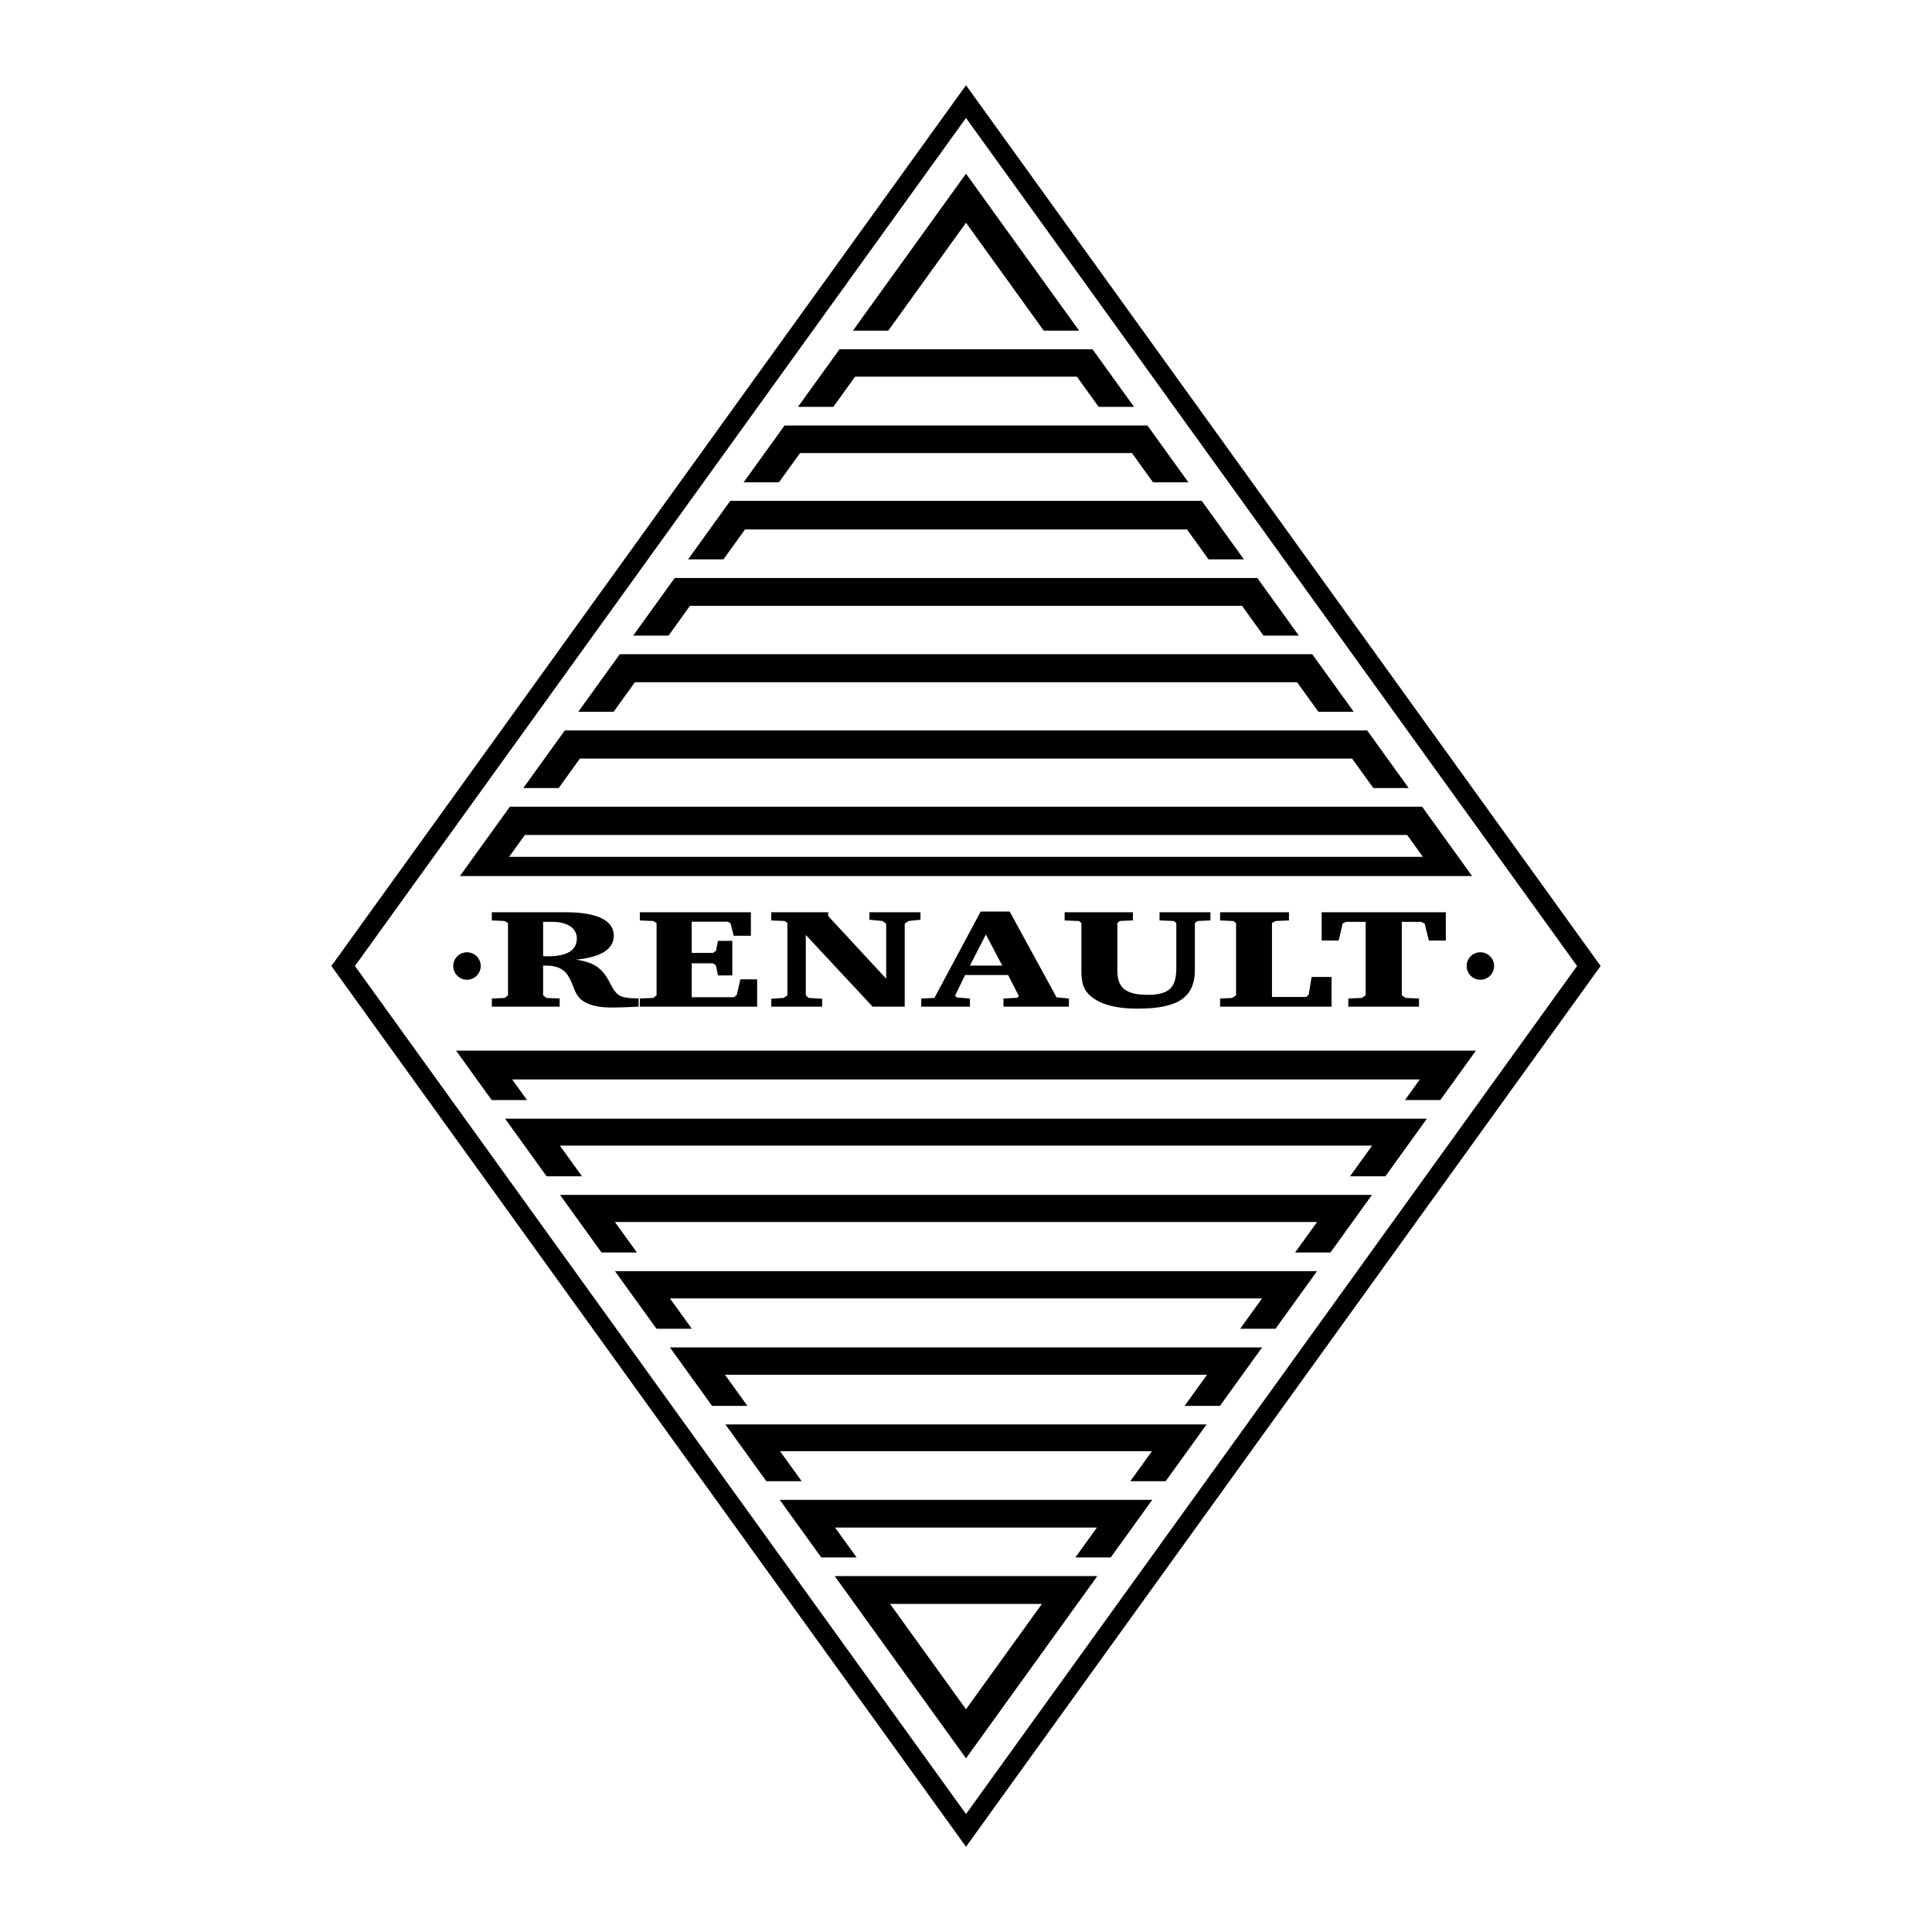
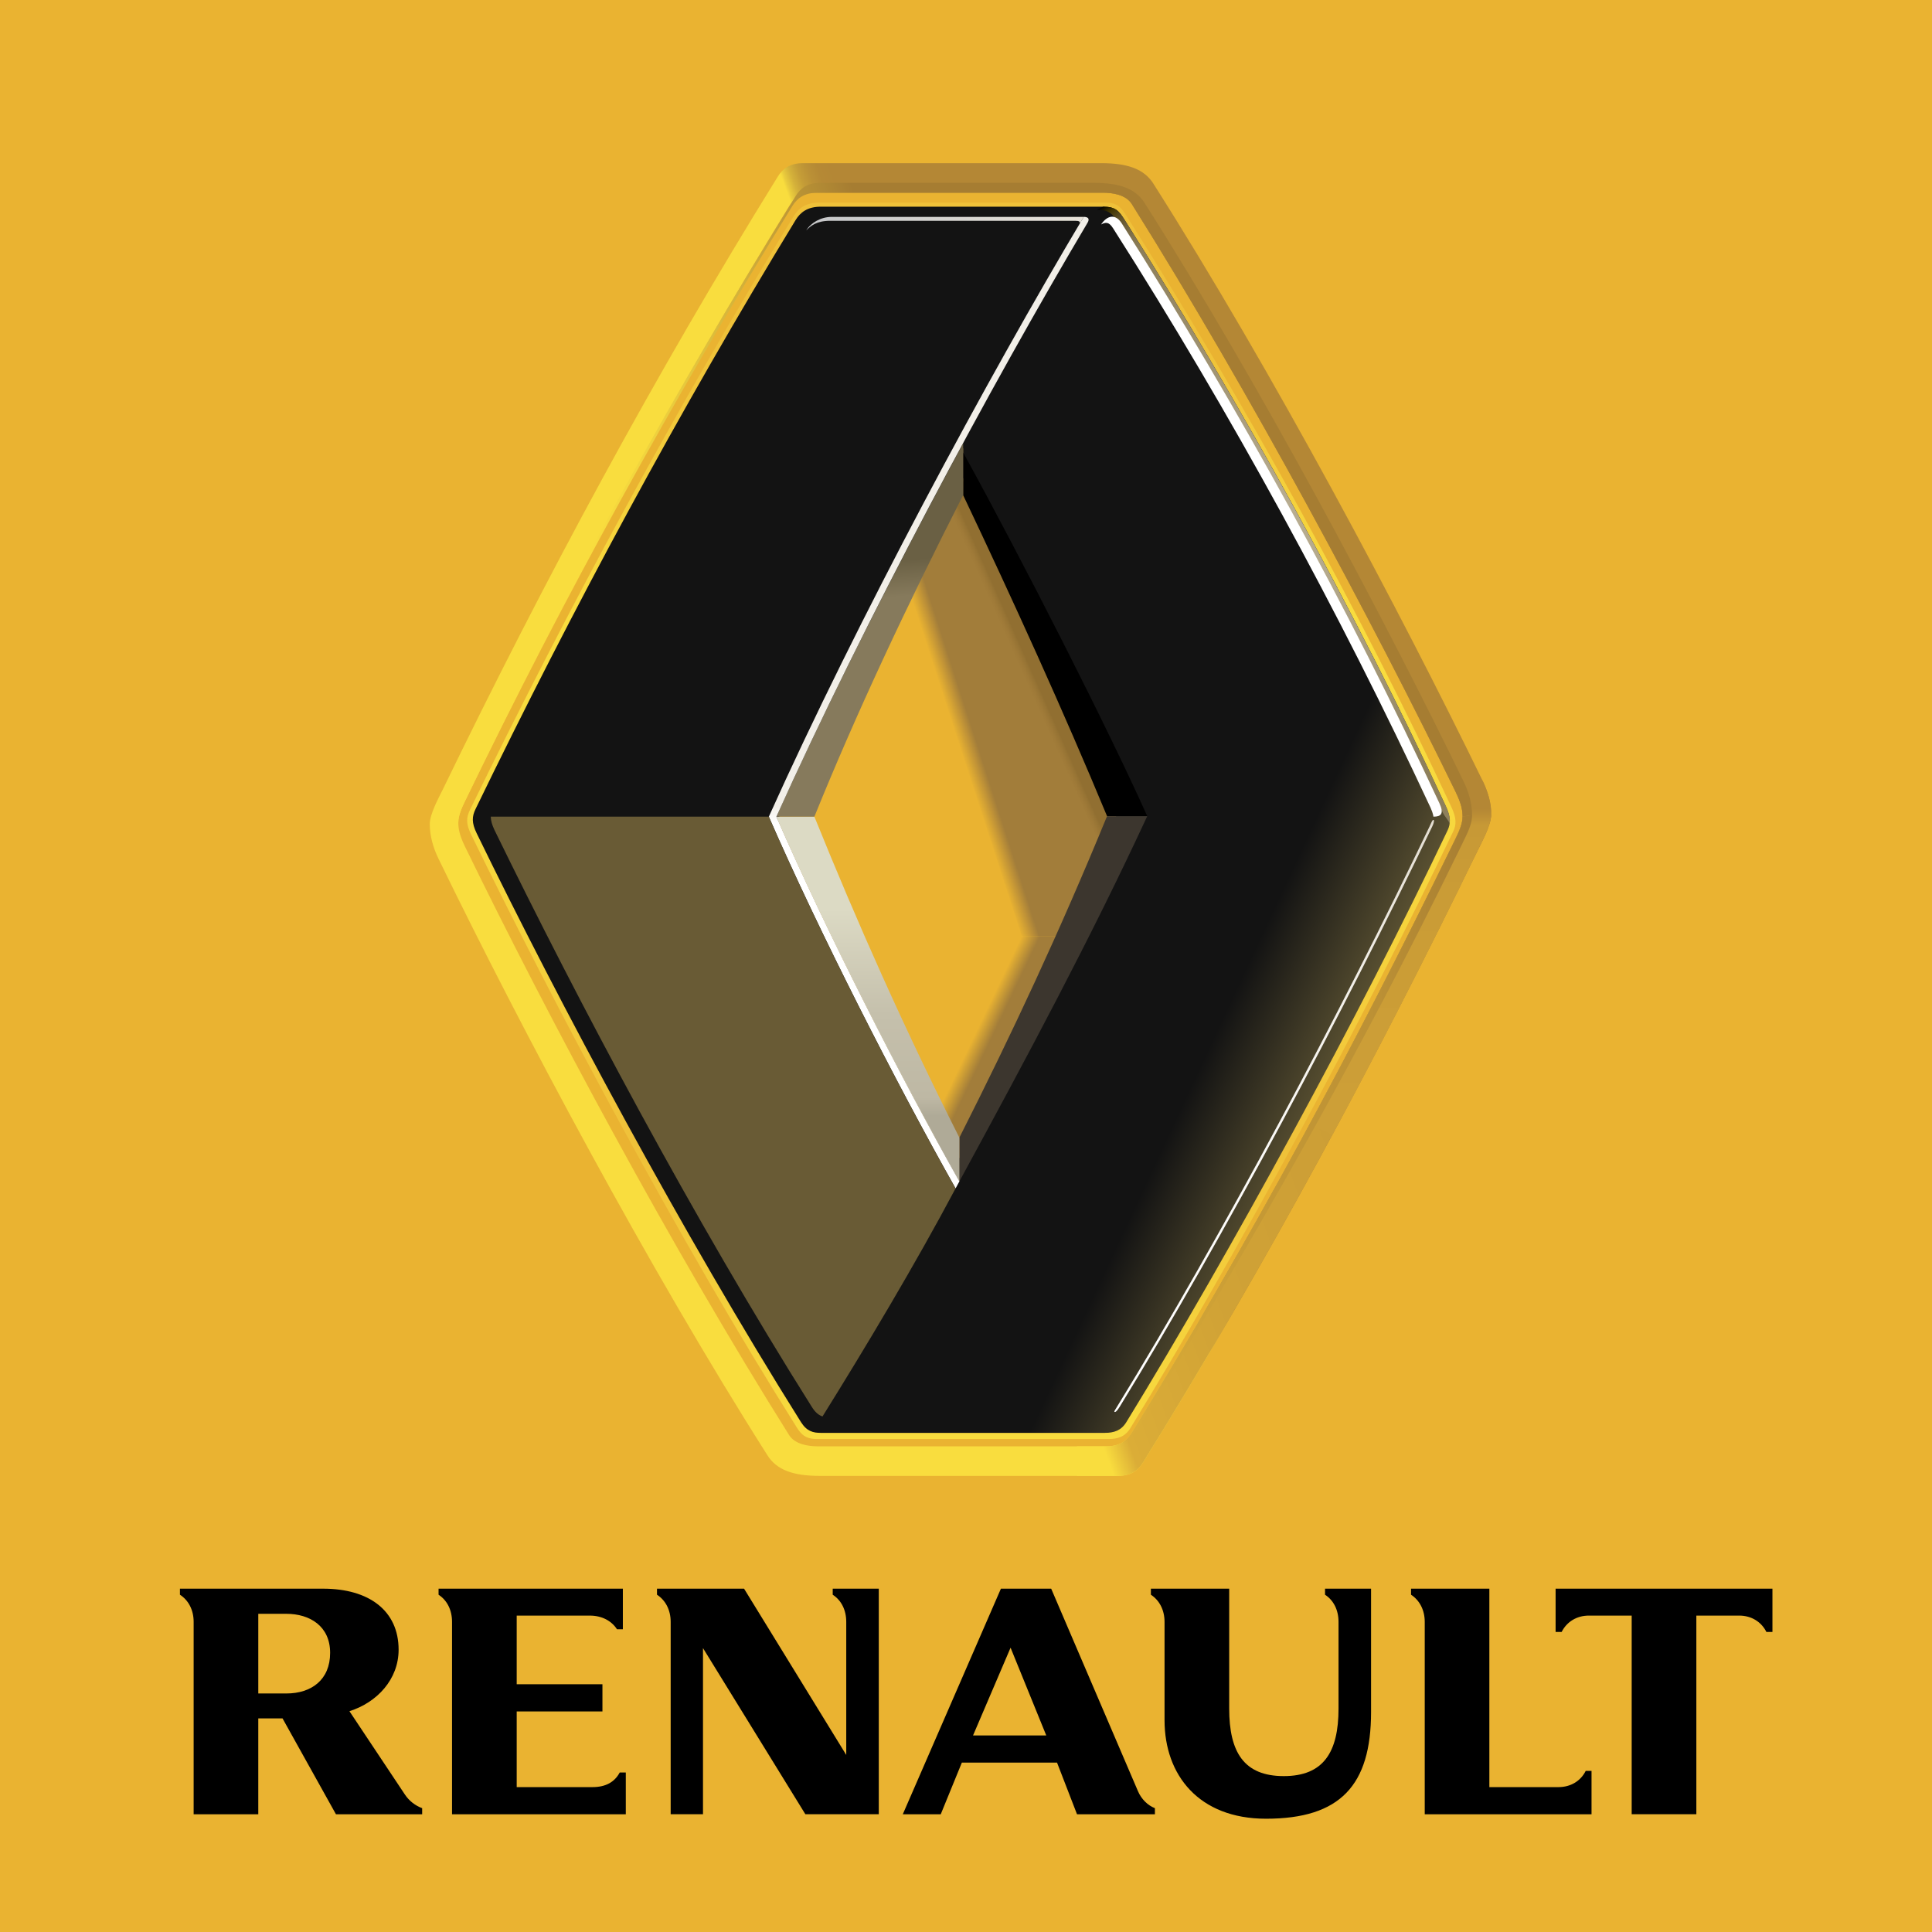
- <svg xmlns="http://www.w3.org/2000/svg" width="2500" height="2500" viewBox="0 0 192.756 192.756">
-   <path fill-rule="evenodd" clip-rule="evenodd" fill="#fff" d="M0 0h192.756v192.756H0V0z" />
-   <path d="M157.344 96.378l-60.966-84.61-60.966 84.61 60.966 84.61 60.966-84.61zm2.351 0l-63.317 87.874-63.317-87.874L96.378 8.504l63.317 87.874z" />
-   <path d="M88.806 160.025l7.572 10.508 7.571-10.508H88.806zm-5.491-7.621l2.15 2.982h-3.527l-4.141-5.746h37.162l-4.141 5.746h-3.527l2.15-2.982H83.315zm-5.491-7.621l2.161 2.998h-3.527l-4.084-5.668h48.009l-4.084 5.668h-3.527l2.16-2.998H77.824zm-5.491-7.621l2.235 3.102h-3.527l-4.204-5.834h59.083l-4.205 5.834h-3.527l2.234-3.102H72.333zm-5.492-7.621l2.182 3.029h-3.527l-4.141-5.748H131.4l-4.141 5.748h-3.527l2.182-3.029H66.841zm-5.491-7.621l2.193 3.043h-3.528l-4.14-5.746h81.006l-4.141 5.746h-3.527l2.193-3.043H61.35zm-5.491-7.621l2.203 3.059h-3.528l-4.14-5.746h91.967l-4.141 5.746h-3.527l2.203-3.059H55.859zm-4.759-6.604l1.482 2.057h-3.528l-3.551-4.93h101.749l-3.551 4.93h-3.527l1.482-2.057H51.1zm53.035-74.707l-7.757-10.764-7.756 10.764h-3.527L95.217 18.94l1.161-1.611 1.161 1.611 10.123 14.048h-3.527zm5.48 7.606l-2.17-3.012H85.311l-2.17 3.012h-3.527l4.141-5.747h25.248l4.141 5.747h-3.529zm5.424 7.527l-2.104-2.918H79.82l-2.103 2.918H74.19l4.084-5.667h36.208l4.084 5.667h-3.527zm5.537 7.685l-2.148-2.982H74.329l-2.149 2.982h-3.527l4.205-5.835h47.041l4.205 5.835h-3.528zm5.481 7.607l-2.139-2.968h-55.08L66.7 63.413h-3.527l4.141-5.747h58.13l4.141 5.747h-3.528zm5.48 7.605l-2.127-2.953H63.346l-2.127 2.953h-3.527l4.141-5.746h69.091l4.141 5.746h-3.528zm5.481 7.606l-2.117-2.938H57.855l-2.117 2.938h-3.527l4.14-5.746h80.053l4.141 5.746h-3.527zm4.943 6.862l-1.568-2.179H52.364l-1.57 2.179h91.167zm-.076-5.002l4.984 6.917H45.887l4.984-6.917h91.014zm-32.406 76.764L97.54 173.816l-1.161 1.611-1.161-1.611-11.939-16.568h26.2z" />
-   <path d="M46.59 95.007c.755 0 1.371.616 1.371 1.371s-.616 1.372-1.371 1.372a1.375 1.375 0 0 1-1.371-1.372c0-.755.616-1.371 1.371-1.371zM147.697 95.007c.756 0 1.371.616 1.371 1.371s-.615 1.372-1.371 1.372-1.371-.617-1.371-1.372c0-.755.615-1.371 1.371-1.371zM49.07 91.018v.814l1.29.056.322.21v7.199l-.322.268-1.29.057v.812h6.768v-.812l-1.329-.057-.322-.268v-2.961h.201c1.35 0 2.015.408 2.498 1.375.383.787.504 1.572 1.168 2.078.625.477 1.612.732 2.921.732.746 0 1.652-.029 2.74-.088v-.828h-.242c-1.43 0-1.894-.252-2.356-1.051-.464-.814-.746-1.602-1.692-2.19-.483-.309-1.148-.505-1.974-.618 2.518-.238 3.787-1.052 3.787-2.399 0-1.501-1.631-2.33-4.774-2.33H49.07v.001zm5.117.954h.927c1.511 0 2.437.646 2.437 1.656 0 1.179-.966 1.782-2.9 1.782-.161 0-.302-.014-.463-.014v-3.424h-.001zM63.836 100.434H75.54v-2.723h-1.672l-.363 1.559-.282.224h-4.21v-3.383h2.115l.302.198.201 1.009h1.431v-3.451h-1.431l-.201 1.009-.302.197h-2.115v-3.115h3.585l.282.154.323 1.249h1.712v-2.343H63.836v.814l1.35.056.321.21v7.199l-.321.267-1.35.057v.813zM76.95 100.434h5.076v-.786l-1.35-.084-.282-.267v-6.02l6.668 7.157h3.203v-8.28l.382-.266 1.189-.127v-.743H86.74v.743l1.309.127.363.266v5.487l-5.782-6.245v-.378h-5.68v.814l1.349.056.262.21v7.199l-.383.267-1.228.084v.786zM97.84 90.947l-4.614 8.617-1.312.057v.812h4.858v-.812l-1.289-.1-.202-.168 1.007-2.076h4.291l1.068 2.09-.16.184-1.371.07v.812h6.527v-.812l-1.229-.113-4.674-8.561h-2.9zm.523 2.288l1.631 3.101h-3.223l1.592-3.101zM106.219 91.018v.814l1.432.056.24.21v4.505c0 1.037.021 1.852.705 2.568.947.982 2.578 1.461 4.916 1.461 4.068 0 5.701-1.152 5.701-3.889v-4.646l.262-.21 1.289-.056v-.814h-5.076v.814l1.43.056.242.21v4.462c0 1.854-.584 2.695-2.84 2.695-2.258 0-3.043-.744-3.043-2.428v-4.73l.242-.21 1.309-.056v-.814h-6.809v.002zM121.73 100.434h11.12v-2.961h-1.995l-.281 1.754-.242.24h-3.426v-7.369l.344-.21 1.35-.056v-.814h-6.87v.814l1.329.056.263.21v7.199l-.383.267-1.209.057v.813zM131.863 91.018v2.82h1.692l.402-1.698.342-.168h1.955v7.325l-.383.267-1.35.057v.813h7.051v-.813l-1.33-.057-.383-.267v-7.325h1.914l.362.168.424 1.698h1.691v-2.82h-12.387z" fill-rule="evenodd" clip-rule="evenodd" />
+ <svg xmlns="http://www.w3.org/2000/svg" height="2500" viewBox="0 0 283.465 283.465" width="2500">
+   <linearGradient id="a" gradientTransform="matrix(1 0 0 -1 1045.93 1403.64)" gradientUnits="userSpaceOnUse" x1="-974.556" x2="-835.456" y1="1258.087" y2="1308.715">
+     <stop offset=".551" stop-color="#f9dd3e" />
+     <stop offset=".554" stop-color="#eacc3d" />
+     <stop offset=".561" stop-color="#d4b13a" />
+     <stop offset=".569" stop-color="#c59d37" />
+     <stop offset=".578" stop-color="#bb9136" />
+     <stop offset=".588" stop-color="#b58935" />
+     <stop offset=".601" stop-color="#b48735" />
+   </linearGradient>
+   <linearGradient id="b" gradientTransform="matrix(1 0 0 -1 1045.93 1403.64)" gradientUnits="userSpaceOnUse" x1="-903.304" x2="-893.458" y1="1251.022" y2="1246.325">
+     <stop offset="0" stop-color="#eab331" />
+     <stop offset=".066" stop-color="#d4a334" />
+     <stop offset=".198" stop-color="#aa8339" />
+     <stop offset=".225" stop-color="#a27d3a" />
+   </linearGradient>
+   <linearGradient id="c" gradientTransform="matrix(1 0 0 -1 1045.93 1403.64)" gradientUnits="userSpaceOnUse" x1="-907.687" x2="-883.1" y1="1301.902" y2="1309.844">
+     <stop offset="0" stop-color="#eab331" />
+     <stop offset=".023" stop-color="#dba833" />
+     <stop offset=".063" stop-color="#bf9237" />
+     <stop offset=".101" stop-color="#a27d3a" />
+   </linearGradient>
+   <linearGradient id="d" gradientTransform="matrix(1 0 0 -1 1045.93 1403.64)" gradientUnits="userSpaceOnUse" x1="-904.882" x2="-904.882" y1="1376.089" y2="1190.689">
+     <stop offset=".118" stop-color="#efc139" />
+     <stop offset=".343" stop-color="#f9dd3e" />
+     <stop offset=".477" stop-color="#f8da3e" />
+     <stop offset=".612" stop-color="#f5d13c" />
+     <stop offset=".745" stop-color="#f0c23a" />
+     <stop offset=".758" stop-color="#efc139" />
+     <stop offset="1" stop-color="#f9dd3e" />
+   </linearGradient>
+   <linearGradient id="e" gradientTransform="matrix(1 0 0 -1 1045.93 1403.64)" gradientUnits="userSpaceOnUse" x1="-896.895" x2="-891.247" y1="1306.988" y2="1309.503">
+     <stop offset="0" stop-color="#a27d3a" />
+     <stop offset=".085" stop-color="#9f7a38" />
+     <stop offset=".181" stop-color="#977434" />
+     <stop offset=".23" stop-color="#916f31" />
+   </linearGradient>
+   <linearGradient id="f" gradientTransform="matrix(1 0 0 -1 1045.93 1403.64)" gradientUnits="userSpaceOnUse" x1="-964.009" x2="-845.663" y1="1310.993" y2="1255.807">
+     <stop offset=".86" stop-color="#131313" />
+     <stop offset="1" stop-color="#595031" />
+   </linearGradient>
+   <linearGradient id="g" gradientTransform="matrix(1 0 0 -1 1045.93 1403.64)" gradientUnits="userSpaceOnUse" x1="-887.771" x2="-828.416" y1="1370.909" y2="1286.14">
+     <stop offset="0" />
+     <stop offset=".012" stop-color="#413500" />
+     <stop offset=".028" stop-color="#5f512a" />
+     <stop offset=".045" stop-color="#736540" />
+     <stop offset=".061" stop-color="#82744f" />
+     <stop offset=".078" stop-color="#8b7d59" />
+     <stop offset=".096" stop-color="#8e805c" />
+     <stop offset=".5" stop-color="#b8ad91" />
+     <stop offset=".607" stop-color="#b4a98c" />
+     <stop offset=".721" stop-color="#a99d7e" />
+     <stop offset=".837" stop-color="#988b69" />
+     <stop offset=".893" stop-color="#8e805c" />
+     <stop offset=".961" stop-color="#8e805c" />
+   </linearGradient>
+   <linearGradient id="h" gradientTransform="matrix(1 0 0 -1 1045.93 1403.64)" gradientUnits="userSpaceOnUse" x1="-918.594" x2="-918.594" y1="1283.818" y2="1230.304">
+     <stop offset=".253" stop-color="#dcdac4" />
+     <stop offset=".54" stop-color="#c5c0ac" />
+     <stop offset=".77" stop-color="#beb8a4" />
+     <stop offset=".82" stop-color="#afaa97" />
+   </linearGradient>
+   <linearGradient id="i" gradientTransform="matrix(1 0 0 -1 1045.93 1403.64)" gradientUnits="userSpaceOnUse" x1="-916.001" x2="-920.592" y1="1284.73" y2="1337.202">
+     <stop offset=".59" stop-color="#867a5c" />
+     <stop offset=".691" stop-color="#6a6044" />
+   </linearGradient>
+   <linearGradient id="j" gradientTransform="matrix(1 0 0 -1 1045.93 1403.64)" gradientUnits="userSpaceOnUse" x1="-909.669" x2="-909.669" y1="1229.274" y2="1371.82">
+     <stop offset=".376" stop-color="#fff" />
+     <stop offset=".393" stop-color="#f2efe8" />
+   </linearGradient>
+   <linearGradient id="o" gradientTransform="matrix(1 0 0 -1 1045.93 1403.64)" gradientUnits="userSpaceOnUse" x1="-927.639" x2="-886.926" y1="1370.83" y2="1370.83">
+     <stop offset="0" stop-color="#c6c7c9" />
+     <stop offset=".439" stop-color="#d3d2cf" />
+     <stop offset="1" stop-color="#e9e4da" />
+   </linearGradient>
+   <linearGradient id="p" gradientTransform="matrix(1 0 0 -1 1045.93 1403.64)" gradientUnits="userSpaceOnUse" x1="-893.632" x2="-824.351" y1="1227.296" y2="1252.512">
+     <stop offset="0" stop-color="#fff" />
+     <stop offset=".472" stop-color="#fbfaf7" />
+     <stop offset=".76" stop-color="#f1eee7" />
+     <stop offset=".998" stop-color="#e4ded2" />
+     <stop offset="1" stop-color="#e4ded1" />
+   </linearGradient>
+   <linearGradient id="q" gradientTransform="matrix(1 0 0 -1 1045.93 1403.64)" gradientUnits="userSpaceOnUse" x1="-896.706" x2="-818.129" y1="1220.704" y2="1249.304">
+     <stop offset=".022" stop-color="#f9dd3e" />
+     <stop offset=".067" stop-color="#dbad37" />
+     <stop offset=".309" stop-color="#d0a236" />
+     <stop offset=".978" stop-color="#c79936" />
+     <stop offset="1" stop-color="#b48735" />
+   </linearGradient>
+   <linearGradient id="r" gradientTransform="matrix(1 0 0 -1 1045.93 1403.64)" gradientUnits="userSpaceOnUse" x1="-840.451" x2="-840.451" y1="1239.027" y2="1287.147">
+     <stop offset="0" stop-color="#cd9f37" />
+     <stop offset=".698" stop-color="#ca9c36" />
+     <stop offset=".904" stop-color="#c79936" />
+     <stop offset=".955" stop-color="#b48735" />
+   </linearGradient>
+   <linearGradient id="s" gradientTransform="matrix(1 0 0 -1 1045.93 1403.64)" gradientUnits="userSpaceOnUse" x1="-881.374" x2="-829.943" y1="1237.975" y2="1237.975">
+     <stop offset="0" stop-color="#dbad37" />
+     <stop offset=".041" stop-color="#dbad37" />
+     <stop offset=".045" stop-color="#dbad37" />
+     <stop offset=".397" stop-color="#c59935" />
+     <stop offset=".736" stop-color="#bb9035" />
+     <stop offset="1" stop-color="#a67d32" />
+   </linearGradient>
+   <linearGradient id="t" gradientTransform="matrix(1 0 0 -1 1045.93 1403.64)" gradientUnits="userSpaceOnUse" x1="-984.324" x2="-844.454" y1="1301.977" y2="1339.455">
+     <stop offset=".197" stop-color="#f9dd3e" />
+     <stop offset=".27" stop-color="#f3d73e" />
+     <stop offset=".343" stop-color="#e6c83d" />
+     <stop offset=".416" stop-color="#d4b33a" />
+     <stop offset=".488" stop-color="#be9936" />
+     <stop offset=".556" stop-color="#a67d32" />
+   </linearGradient>
+   <path d="M0 0h283.465v283.465H0z" fill="#eab331" />
+   <path d="M217.52 114.528c-12.158-24.984-30.799-60.046-48.301-87.593-1.344-2.113-3.713-2.998-7.67-2.998h-43.712c-1.991 0-3.024.858-3.718 1.973-18.084 29.178-34.188 59.066-49.167 89.953-.53 1.088-1.896 3.545-1.896 5.045 0 1.744.517 3.512 1.265 5.051 12.146 24.979 30.792 60.042 48.298 87.591 1.341 2.109 3.72 2.994 7.673 2.994H164c1.992 0 3.027-.854 3.715-1.979 18.092-29.172 34.188-59.061 49.168-89.949.529-1.088 1.828-3.55 1.896-5.049.078-1.671-.515-3.509-1.259-5.039zm-3.954 8.512c-14.611 30.11-29.955 58.676-47.51 87.19-.693 1.121-1.722 1.976-3.715 1.976h-42.368c-1.348 0-3.328-.279-4.197-1.652-17.34-27.635-35.441-61.438-47.582-86.406-.75-1.544-.951-2.526-.951-3.479 0-1.023.499-2.137 1.029-3.227 14.599-30.109 29.949-58.675 47.504-87.193.687-1.121 1.725-1.971 3.72-1.971h42.37c1.344 0 3.322.277 4.189 1.656 17.344 27.629 35.438 61.424 47.586 86.4.75 1.543.951 2.523.951 3.467.002 1.035-.496 2.15-1.026 3.239z" fill="url(#a)" />
+   <path d="M149.92 137.342l-13.573 28.474 5.928 11.166 19.729-39.648h-12.086z" fill="url(#b)" />
+   <path d="M140.32 57.799l-10.381 18.23 19.979 61.305h12.086l9.025-18.149z" fill="url(#c)" />
+   <path d="M212.963 118.437c-13.42-28.8-30.355-59.427-47.66-86.718-.869-1.383-1.367-1.99-3.197-1.99h-41.901c-2.011 0-3.066.859-3.759 1.99-17.223 28.146-33.05 57.443-47.498 87.117-.537 1.101-.595 2.033.163 3.582 12.284 25.18 30.325 59.288 47.856 87.118.871 1.391 1.82 1.6 2.959 1.6h42.721c1.371 0 2.439-.358 3.201-1.6 15.451-25.127 34.307-60.16 47.355-87.514.508-1.05.494-2.007-.24-3.585zm-1.18 3.565c-12.795 27.091-31.576 61.775-46.721 86.661-.746 1.221-1.795 1.567-3.129 1.567h-41.322c-1.115 0-2.039-.2-2.901-1.567-17.176-27.562-35.144-61.335-47.184-86.267-.742-1.535-.686-2.458-.159-3.547 14.159-29.383 29.678-58.384 46.559-86.256.676-1.117 1.714-1.969 3.685-1.969h41.082c1.785 0 2.279.604 3.141 1.969 16.953 27.026 33.561 57.344 46.717 85.865.719 1.559.724 2.505.232 3.544z" fill="url(#d)" />
+   <path d="M161.236 123.586l-22.685-50.478.458-6.725c8.754 15.905 21.368 40.726 28.579 56.742z" fill="url(#e)" />
+   <path d="M212.143 118.299c-13.27-28.562-30.014-58.936-47.117-86.003-.862-1.373-1.358-1.972-3.157-1.972H120.44c-1.985 0-3.029.848-3.713 1.972-17.024 27.919-32.676 56.97-46.953 86.403-.53 1.094-.59 2.012.159 3.551 12.147 24.979 30.259 58.798 47.586 86.4.868 1.375 1.801 1.58 2.921 1.58h41.662c1.359 0 2.414-.348 3.16-1.58 15.281-24.922 34.215-59.67 47.119-86.794.496-1.047.484-1.997-.238-3.557zm-70.909 52.478c-.154-.309-.307-.627-.472-.94v3.515c-8.7-15.474-19.367-36.348-26.644-53.072 7.734-17.22 17.554-36.636 27.196-54.526v4.495c.083-.155.158-.312.238-.47 6.715 14.096 16.682 35.84 22.288 49.789-5.703 13.399-16.199 38.31-22.606 51.209z" fill="url(#f)" />
+   <path d="M160.947 30.779c1.809 0 2.293.602 3.164 1.975 17.105 27.064 34.303 57.895 47.574 86.461.299.645.93 1.18.998 1.668.112-.72-.041-1.507-.541-2.584-13.271-28.562-30.015-58.936-47.117-86.003-.863-1.373-1.359-1.972-3.158-1.972z" fill="url(#g)" />
+   <path d="M162.428 119.748c-6.449-15.543-13.705-31.479-21.114-47.101v-6.264c8.75 15.905 21.368 40.726 27.01 53.364z" />
+   <path d="M162.428 119.748h5.896c-8.309 17.927-17.518 35.12-27.564 53.589v-6.424c7.861-15.545 14.734-30.28 21.668-47.165z" fill="#3c362e" />
+   <path d="M113.912 119.822h5.575c6.214 15.381 13.143 30.996 21.273 47.091v6.424c-8.764-15.541-19.52-36.704-26.848-53.515z" fill="url(#h)" />
+   <path d="M113.912 119.822c7.788-17.303 17.695-36.81 27.402-54.783v7.608c-8.285 16.257-15.693 32.028-21.827 47.175z" fill="url(#i)" />
+   <path d="M159.561 32.691c-14.119 23.769-32.748 58.475-45.648 87.131 7.329 16.811 18.084 37.974 26.849 53.515l-.558 1.029c-8.762-15.535-20.08-37.733-27.402-54.544 13.06-29.021 32.019-64.216 46.204-88.002.617 0 .924.253.555.871z" fill="url(#j)" />
+   <g />
+   <path d="M112.8 119.822c7.323 16.811 18.641 39.009 27.402 54.544-5.893 11.104-13.306 23.485-19.522 33.457-.59-.201-1.073-.604-1.588-1.431-17.421-27.66-34.292-59.496-46.531-84.589-.383-.793-.541-1.404-.557-1.981z" fill="#695b35" />
+   <g />
+   <g />
+   <g />
+   <path d="M121.796 32.395h35.937c.633 0 .717.12.717.377l.555-.951h-36.969c-1.595 0-3.055.856-3.744 1.979.638-.654 1.516-1.405 3.504-1.405z" fill="url(#o)" />
+   <path d="M210.311 119.822c1.117 0 1.605-.418.875-1.98-13.373-28.707-29.371-57.872-46.604-85.07-.871-1.377-2.074-1.267-3.029.162.639-.322 1.117-.451 1.754.551 17.289 27.115 33.232 56.369 46.607 85.07.383.871.397 1.267.397 1.267z" fill="#fff" />
+   <path d="M210.15 121.246c-13.025 27.238-30.48 60.099-45.861 85.146-.414.685-.662.847-.771.752-.07-.061.031-.188.377-.752 15.379-25.049 32.83-57.908 45.859-85.146.23-.482.396-.972.557-.953.171.025.056.504-.161.953z" fill="url(#p)" />
+   <path d="M158 216.544h6c1.992 0 3.027-.854 3.715-1.979 18.092-29.172 34.188-59.061 49.168-89.949.529-1.088 1.896-3.55 1.896-5.049l-4.186.234c0 1.035-.498 2.15-1.027 3.239-14.611 30.111-29.955 58.676-47.51 87.191-.693 1.121-1.722 1.975-3.715 1.975H158z" fill="url(#q)" />
+   <path d="M217.52 114.528l-3.877 1.806c.75 1.543.951 2.523.951 3.467 0 1.035-.498 2.15-1.027 3.239-6.916 14.249-13.996 28.151-21.395 41.875l3.322 1.567c7.42-13.766 14.52-27.711 21.389-41.867.529-1.088 1.896-3.55 1.896-5.049.078-1.67-.515-3.508-1.259-5.038z" fill="url(#r)" />
+   <path d="M166.826 209.755c17.236-28.01 32.961-55.657 47.334-85.175.268-.546.533-1.086.789-1.617.535-1.095 1.051-2.293 1.037-3.373l-1.393.211c0 1.035-.498 2.15-1.027 3.239-.26.534-.523 1.071-.793 1.62-14.369 29.515-29.48 57.564-46.717 85.57-.689 1.142-1.5 1.513-1.5 1.513s1.182-.432 2.27-1.988z" fill="url(#s)" />
+   <path d="M215.986 119.59c0-1.678-.496-3.406-1.227-4.898-11.777-24.228-29.863-58.24-46.852-84.958-1.297-2.044-3.598-2.907-7.436-2.907h-40.117c-1.933 0-2.931.833-3.604 1.914-17.545 28.306-33.62 57.293-48.15 87.252-.51 1.055-1.842 3.443-1.842 4.896l.485-.221c0-1.023.499-2.137 1.029-3.227 14.599-30.109 30.399-58.675 47.968-87.193.688-1.121 1.717-1.971 3.715-1.971h41.91c1.345 0 3.322.277 4.189 1.656 17.344 27.629 35.438 61.424 47.586 86.4.75 1.543.951 2.523.951 3.467z" fill="url(#t)" />
+   <path d="M228.24 239.439h.887c.744-1.481 2.203-2.397 3.988-2.397h6.287v29.146h9.488v-29.146h6.291c1.787 0 3.246.916 3.985 2.397h.888v-6.348H228.24zm.426 22.767H218.52v-29.113h-11.49v.886c1.244.813 2.009 2.233 2.009 3.983v28.228h24.472v-6.359h-.855c-.744 1.483-2.201 2.375-3.99 2.375zm-34.256-28.227c1.248.813 1.98 2.233 1.98 3.983v12.713c0 6.412-2.203 9.916-8.033 9.916-5.842 0-8.008-3.504-8.008-9.916v-17.582h-11.49v.886c1.244.813 2.004 2.233 2.004 3.983v14.426c0 8.048 5.027 14.457 14.889 14.457 10.898 0 15.412-4.911 15.412-15.672v-18.08h-6.754zm-27.435 28.85l-12.744-29.736h-7.377l-14.395 33.097h5.568l3.096-7.576h13.967l2.93 7.576h11.43v-.892c-1.048-.405-1.983-1.328-2.475-2.469zm-24.209-8.205l5.506-12.873 5.236 12.873zm-20.589-20.645c1.256.813 1.985 2.233 1.985 3.983v19.525l-14.992-24.396H96.393v.885c1.247.814 2.009 2.234 2.009 3.984v28.227h4.742v-24.373l15.02 24.373h10.772v-33.096h-6.758zM86.94 262.206H75.811v-11.104H88.39v-3.99H75.811v-10.069h10.732c1.753 0 3.18.758 3.984 2.008h.86v-5.957h-27.04v.886c1.245.813 1.976 2.233 1.976 3.983v28.228h25.495v-6.129h-.891c-.74 1.384-2.03 2.144-3.987 2.144zm-27.535 1.086l-8.136-12.224c4.049-1.276 7.215-4.672 7.215-9.021 0-5.735-4.352-8.955-11.066-8.955H26.401v.886c1.252.813 2.011 2.233 2.011 3.983v28.228h9.484v-14.062h3.558l7.837 14.062H61.94v-.892a5.201 5.201 0 0 1-2.535-2.005zm-17.391-14.824h-4.117V236.78h4.117c3.443 0 6.423 1.807 6.423 5.729.001 3.951-2.745 5.959-6.423 5.959z" />
</svg>
